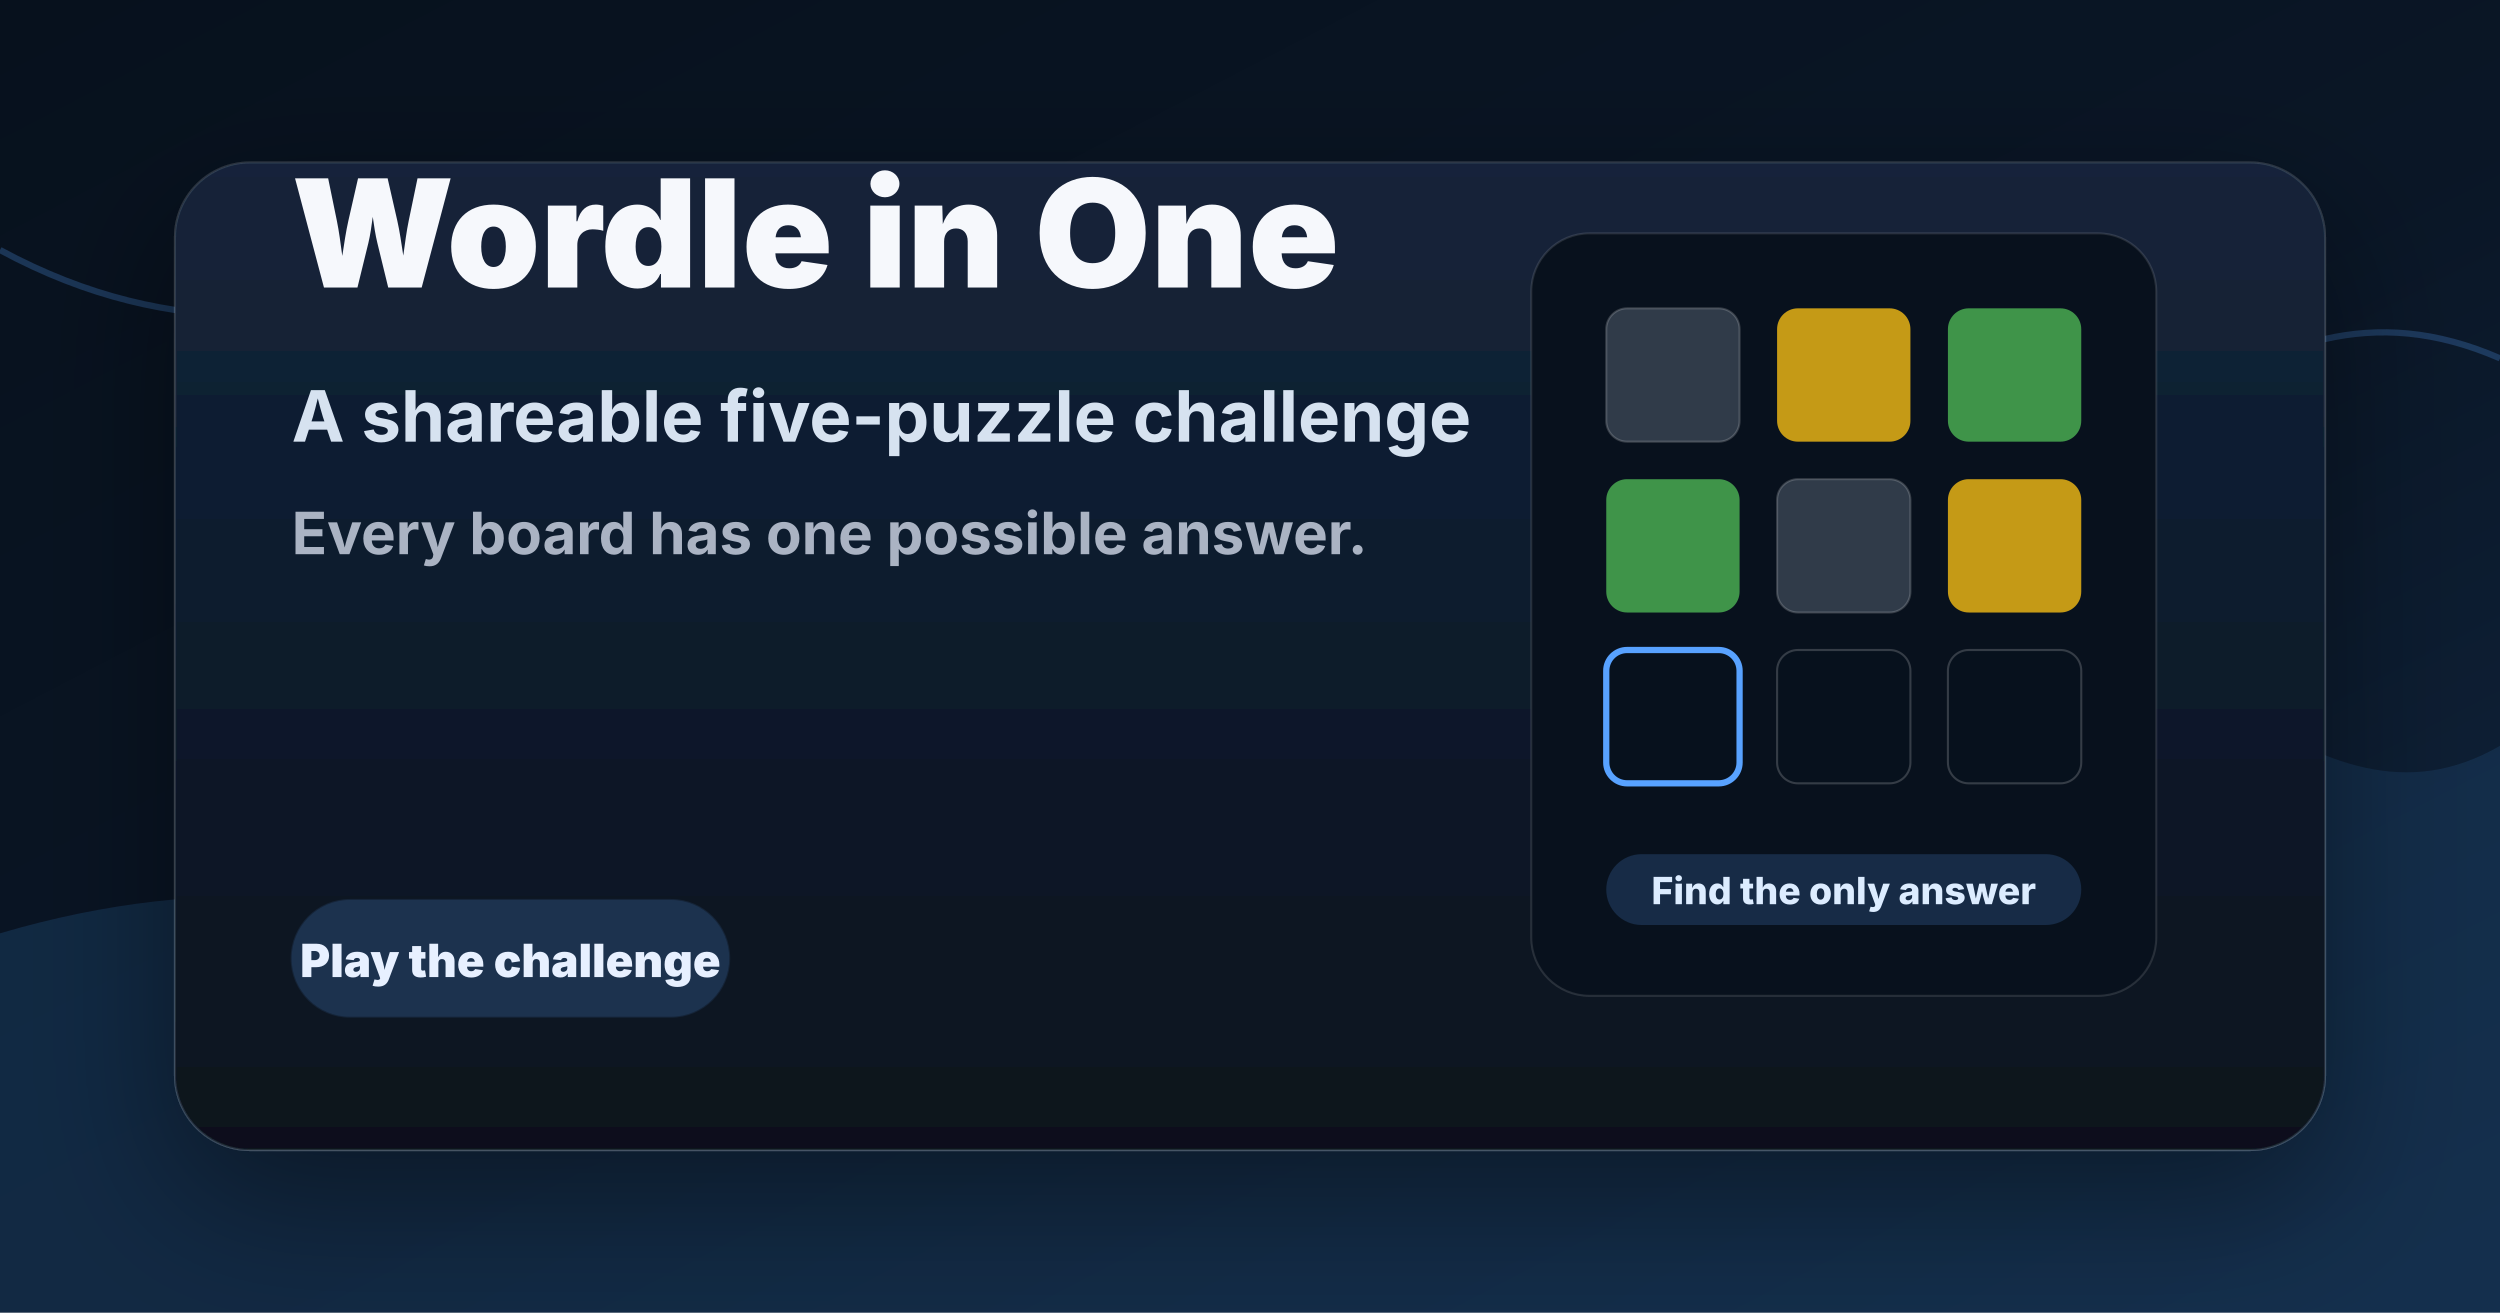
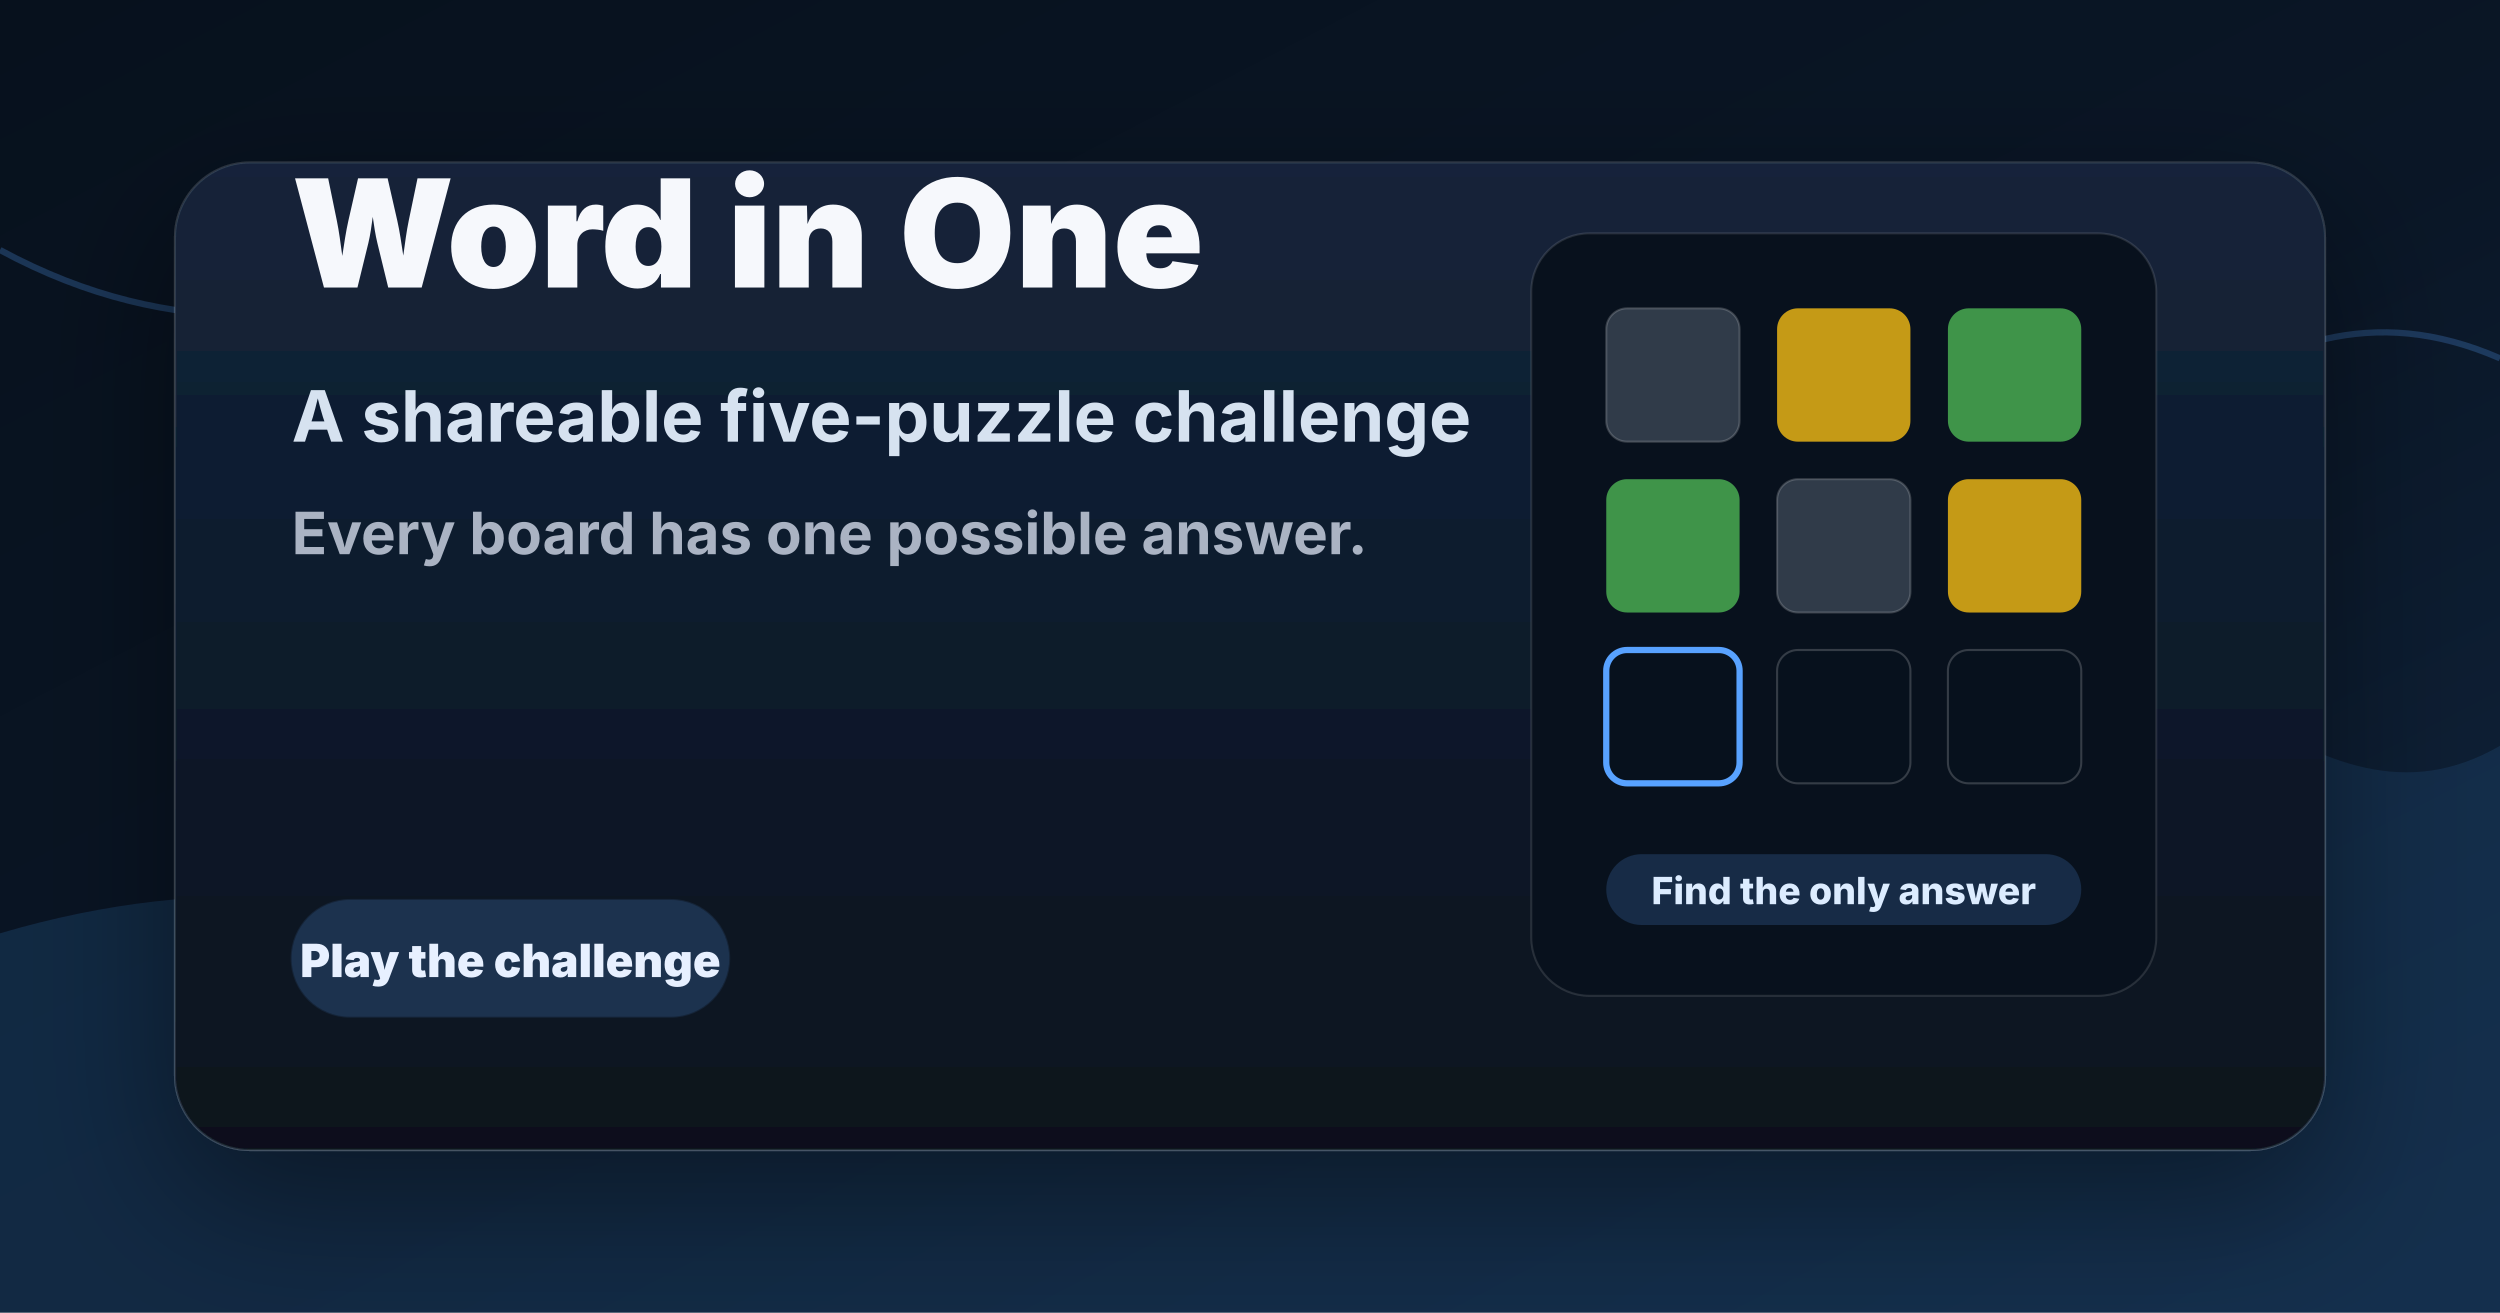
<svg xmlns="http://www.w3.org/2000/svg" width="1200" height="630" viewBox="0 0 1200 630" role="img" aria-labelledby="title desc">
  <defs>
    <linearGradient id="bg" x1="0" y1="0" x2="1" y2="1">
      <stop offset="0" stop-color="#07111d" />
      <stop offset="0.55" stop-color="#0a1626" />
      <stop offset="1" stop-color="#102640" />
    </linearGradient>
    <linearGradient id="panel" x1="0" y1="0" x2="0" y2="1">
      <stop offset="0" stop-color="#14243a" />
      <stop offset="1" stop-color="#07111d" />
    </linearGradient>
    <filter id="shadow" x="-20%" y="-20%" width="140%" height="140%">
      <feDropShadow dx="0" dy="24" stdDeviation="34" flood-color="#000000" flood-opacity="0.42" />
    </filter>
  </defs>
  <rect width="1200" height="630" fill="url(#bg)" />
  <path d="M0 448 C210 386 314 510 492 438 C648 376 716 210 910 256 C1042 288 1110 410 1200 358 L1200 630 L0 630 Z" fill="#173556" opacity="0.62" />
  <path d="M0 120 C170 212 292 68 450 128 C624 194 672 344 838 300 C1014 254 1076 118 1200 172" fill="none" stroke="#58a2ff" stroke-width="3" opacity="0.24" />
  <g filter="url(#shadow)">
    <rect x="84" y="78" width="1032" height="474" rx="36" fill="url(#panel)" stroke="#ffffff" stroke-opacity="0.12" />
  </g>
  <g transform="translate(140 138)">
-     <text x="0" y="0" fill="#f6f8fc" font-family="Inter, Arial, sans-serif" font-size="72" font-weight="900" letter-spacing="0">Wordle in One</text>
+     <text x="0" y="0" fill="#f6f8fc" font-family="Inter, Arial, sans-serif" font-size="72" font-weight="900" letter-spacing="0">Word in One</text>
    <text x="0" y="74" fill="#d6e2f0" font-family="Inter, Arial, sans-serif" font-size="34" font-weight="750" letter-spacing="0">A shareable five-puzzle challenge</text>
    <text x="0" y="128" fill="#aab3c3" font-family="Inter, Arial, sans-serif" font-size="28" font-weight="650" letter-spacing="0">Every board has one possible answer.</text>
  </g>
  <g transform="translate(735 112)">
    <rect x="0" y="0" width="300" height="366" rx="28" fill="#08111d" stroke="#ffffff" stroke-opacity="0.12" />
    <g transform="translate(36 36)">
      <rect x="0" y="0" width="64" height="64" rx="10" fill="#303b49" stroke="#ffffff" stroke-opacity="0.18" />
      <rect x="82" y="0" width="64" height="64" rx="10" fill="#c59a16" />
      <rect x="164" y="0" width="64" height="64" rx="10" fill="#3f9449" />
      <rect x="0" y="82" width="64" height="64" rx="10" fill="#3f9449" />
      <rect x="82" y="82" width="64" height="64" rx="10" fill="#303b49" stroke="#ffffff" stroke-opacity="0.18" />
      <rect x="164" y="82" width="64" height="64" rx="10" fill="#c59a16" />
      <rect x="0" y="164" width="64" height="64" rx="10" fill="#07111d" stroke="#58a2ff" stroke-width="3" />
      <rect x="82" y="164" width="64" height="64" rx="10" fill="#07111d" stroke="#ffffff" stroke-opacity="0.18" />
      <rect x="164" y="164" width="64" height="64" rx="10" fill="#07111d" stroke="#ffffff" stroke-opacity="0.18" />
      <rect x="0" y="262" width="228" height="34" rx="17" fill="#58a2ff" opacity="0.18" />
      <text x="114" y="286" text-anchor="middle" fill="#dcecff" font-family="Inter, Arial, sans-serif" font-size="18" font-weight="800">Find the only answer</text>
    </g>
  </g>
  <g transform="translate(140 432)">
    <rect x="0" y="0" width="210" height="56" rx="28" fill="#58a2ff" opacity="0.2" stroke="#58a2ff" stroke-opacity="0.5" />
    <text x="105" y="37" text-anchor="middle" fill="#e7f0ff" font-family="Inter, Arial, sans-serif" font-size="22" font-weight="850">Play the challenge</text>
  </g>
</svg>
